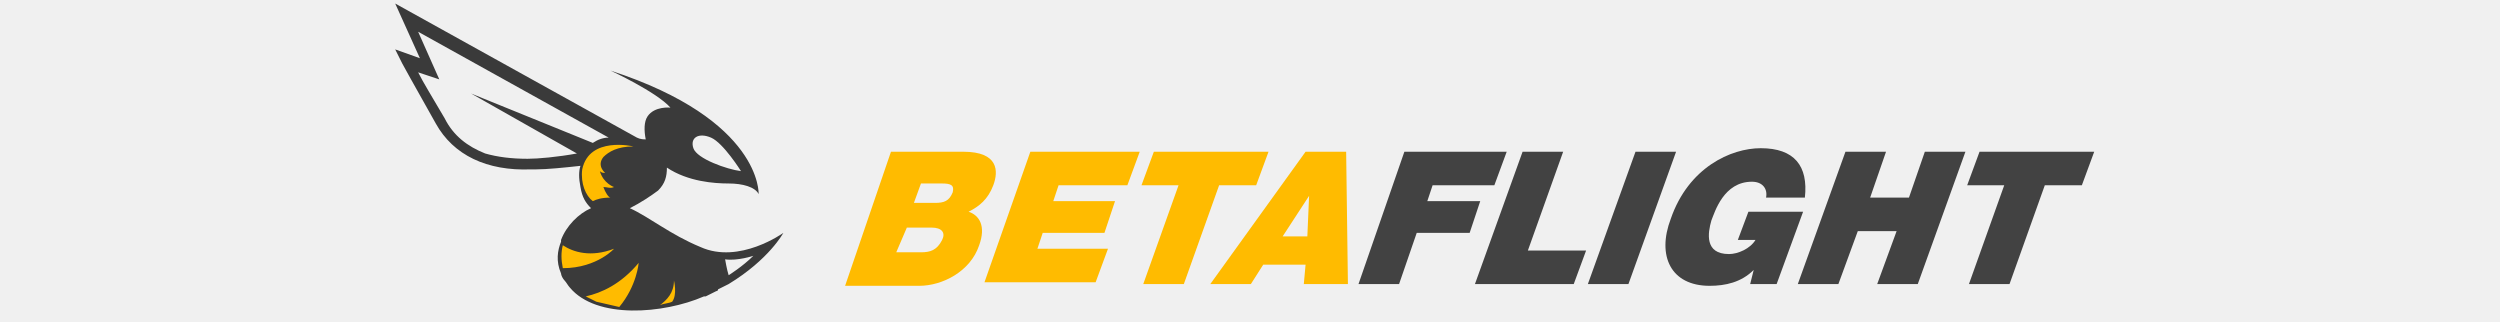
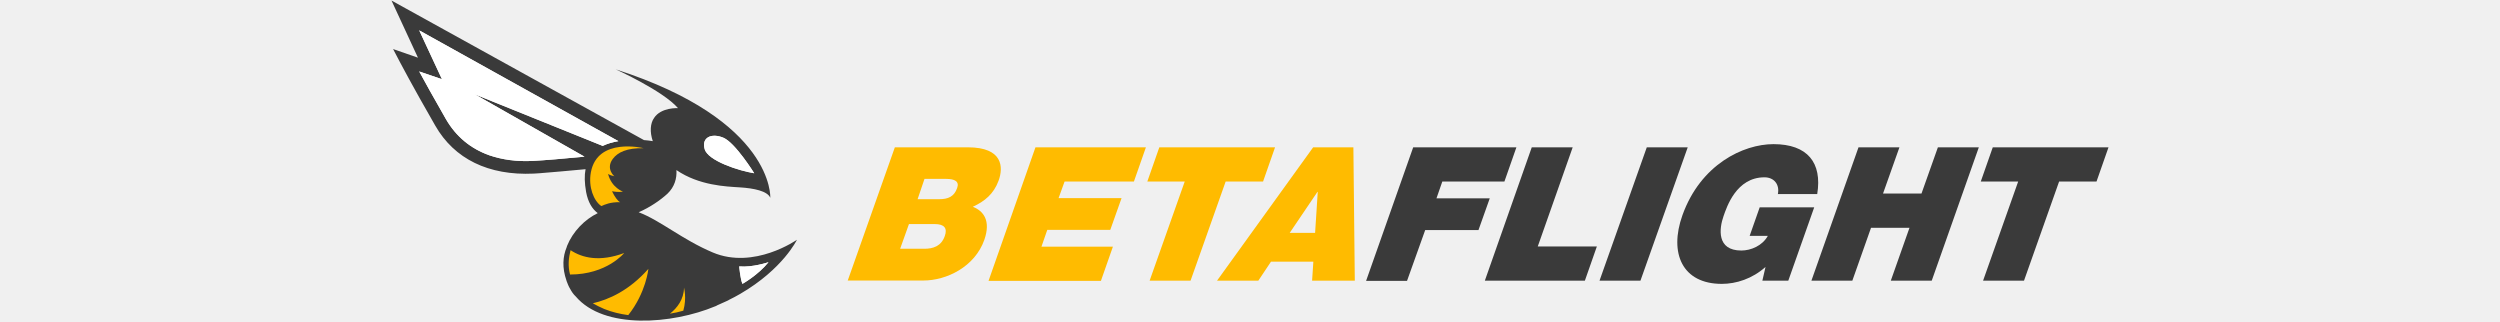
- <svg xmlns="http://www.w3.org/2000/svg" version="1.1" id="Ebene_1" x="0px" y="0px" viewBox="-70 61.5 141.7 18.2" style="enable-background:new -70 61.5 141.7 18.2;" xml:space="preserve">
-   <style type="text/css">
- 	.st0{fill:#FFBB00;}
- 	.st1{fill:#424242;}
- 	.st2{fill:#3A3A3A;}
- </style>
+ <svg xmlns="http://www.w3.org/2000/svg" version="1.2" baseProfile="tiny" id="Ebene_1" x="0px" y="0px" viewBox="0 0 141.7 18.2" xml:space="preserve">
  <g>
-     <g>
-       <path class="st0" d="M-19.5,70.1h4.1c2,0,2,1.1,1.7,1.9s-0.8,1.2-1.4,1.5c0.6,0.2,1,0.8,0.6,1.9c-0.5,1.5-2.1,2.3-3.4,2.3h-4.2    L-19.5,70.1z M-19.2,75.8h1.4c0.5,0,0.9-0.1,1.2-0.7c0.2-0.4,0-0.7-0.6-0.7h-1.4L-19.2,75.8z M-18.2,73h1.2c0.5,0,0.8-0.1,1-0.6    c0.1-0.4-0.1-0.5-0.6-0.5h-1.2L-18.2,73z" />
-       <path class="st0" d="M-11.6,70.1h6.2L-6.1,72H-10l-0.3,0.9h3.5l-0.6,1.8h-3.5l-0.3,0.9h4l-0.7,1.9h-6.3L-11.6,70.1z" />
-       <path class="st0" d="M-3.2,72h-2.1l0.7-1.9h6.5L1.2,72h-2.1l-2,5.6h-2.3L-3.2,72z" />
-       <path class="st0" d="M4,70.1h2.3l0.1,7.5H3.9L4,76.5H1.6l-0.7,1.1h-2.3L4,70.1z M4.1,74.9l0.1-2.3l0,0l-1.5,2.3H4.1z" />
-       <path class="st1" d="M9.6,70.1h5.8L14.7,72h-3.5l-0.3,0.9h3l-0.6,1.8h-3l-1,2.9H7L9.6,70.1z" />
-       <path class="st1" d="M16.3,70.1h2.3l-2,5.6h3.3l-0.7,1.9h-5.6L16.3,70.1z" />
-       <path class="st1" d="M22.7,70.1H25l-2.7,7.5H20L22.7,70.1z" />
-       <path class="st1" d="M29.4,76.8c-0.7,0.7-1.6,0.9-2.5,0.9c-2.2,0-3-1.7-2.2-3.8c1-2.9,3.4-4,5.1-4c1.9,0,2.7,1,2.5,2.8h-2.2    c0.1-0.5-0.2-0.9-0.8-0.9c-1.6,0-2.1,1.7-2.3,2.2c-0.2,0.7-0.4,1.9,1,1.9c0.5,0,1.2-0.3,1.5-0.8h-1l0.6-1.6h3.1l-1.5,4.1h-1.5    L29.4,76.8z" />
-       <path class="st1" d="M34.6,70.1h2.3L36,72.7h2.2l0.9-2.6h2.3l-2.7,7.5h-2.3l1.1-3h-2.2l-1.1,3h-2.3L34.6,70.1z" />
-       <path class="st1" d="M43.6,72h-2.1l0.7-1.9h6.5L48,72h-2.1l-2,5.6h-2.3L43.6,72z" />
-     </g>
-     <g>
-       <path class="st0" d="M-36.4,73.5c0,0-2.5,1.2-1.7,3.5c0.9,2.6,5.3,2.3,7.9,1.2c2.2-0.9,0.4-1.6,0.4-1.6l-2.3-1.3l-3.4-2.1    L-36.4,73.5z" />
-       <path class="st2" d="M-30.3,75.5c-1.7-0.7-2.9-1.7-4-2.2c0.6-0.3,1.2-0.7,1.6-1c0.4-0.4,0.5-0.8,0.5-1.3c1.2,0.8,2.7,0.9,3.5,0.9    c0.8,0,1.5,0.2,1.7,0.6c0,0,0.2-4.2-8.4-7c0,0,2.6,1.2,3.4,2.1c0,0-0.9-0.1-1.3,0.5c-0.2,0.3-0.2,0.8-0.1,1.3    c-0.1,0-0.3,0-0.5-0.1l-13.7-7.6l1.4,3.1l-1.4-0.5l0.4,0.8c0,0,0.6,1.1,1.9,3.4c1,1.8,2.9,2.7,5.4,2.6c0.1,0,0.2,0,0.3,0    c0.6,0,1.6-0.1,2.5-0.2c-0.1,0.3-0.1,0.7,0,1.2c0.1,0.6,0.3,0.9,0.6,1.2c-0.7,0.3-1.4,1-1.7,1.8c0,0,0,0,0,0c0,0,0,0,0,0.1    c0,0,0,0,0,0c-0.2,0.5-0.3,1.1,0,1.8c0,0,0,0,0,0c0,0.1,0.1,0.3,0.2,0.4c0.1,0.1,0.2,0.3,0.3,0.4c1.5,1.8,5.3,1.5,7.6,0.5    c0,0,0.1,0,0.1,0c0.2-0.1,0.4-0.2,0.6-0.3c0,0,0.1,0,0.1-0.1c0.2-0.1,0.4-0.2,0.6-0.3c2.3-1.4,3.1-2.9,3.1-2.9    S-28.1,76.5-30.3,75.5z M-29.7,69.3c0.7,0.3,1.7,1.9,1.7,1.9c-0.8-0.1-2.5-0.7-2.7-1.3S-30.4,69-29.7,69.3z M-40.1,70.5    c-0.9,0-1.7-0.1-2.4-0.3c-1-0.4-1.8-1-2.3-2c-0.7-1.2-1.2-2-1.5-2.6l1.2,0.4l-1.2-2.7l10.8,6c-0.3,0-0.6,0.1-0.9,0.3l-6.9-2.8    l6,3.4C-38.4,70.4-39.5,70.5-40.1,70.5z M-38.1,76.7c-0.1-0.5-0.1-0.9,0-1.3c0.6,0.4,1.6,0.7,2.9,0.2    C-35.1,75.5-36.1,76.7-38.1,76.7z M-34.9,78.9c-0.4-0.1-0.9-0.2-1.3-0.3c-0.2-0.1-0.4-0.2-0.6-0.3c0.9-0.2,2-0.7,3-1.9    C-33.8,76.4-33.9,77.7-34.9,78.9z M-31.9,78.6c-0.2,0.1-0.5,0.1-0.7,0.2c0.4-0.3,0.8-0.7,0.8-1.4C-31.8,77.4-31.6,78.2-31.9,78.6z     M-28.7,77.1c-0.1-0.3-0.2-0.9-0.2-0.9c0.7,0.1,1.6-0.2,1.6-0.2C-27.9,76.6-28.7,77.1-28.7,77.1z" />
-       <path class="st0" d="M-34.1,69.8c0,0-2.5-0.6-2.9,1.3c-0.1,0.8,0.2,1.5,0.6,1.8c0.2-0.1,0.5-0.2,1-0.2c-0.1,0-0.3-0.3-0.4-0.6    c0.2,0,0.4,0.1,0.6,0c0,0-0.6-0.2-0.8-0.9c0,0,0,0,0,0c0.1,0.1,0.2,0.1,0.3,0.1c0,0-0.5-0.4-0.1-0.9C-35.5,70.1-35,69.8-34.1,69.8    z" />
-     </g>
+     <path fill="#FFBB00" d="M50.72,8.35h4.14c1.99,0,2.02,1.13,1.74,1.89s-0.79,1.17-1.46,1.48c0.59,0.23,1.04,0.77,0.65,1.88   c-0.54,1.52-2.13,2.3-3.46,2.3h-4.28L50.72,8.35z M51.02,14.1h1.37c0.49,0,0.96-0.14,1.16-0.72c0.16-0.44-0.02-0.68-0.57-0.68   h-1.46L51.02,14.1z M52.01,11.29h1.23c0.49,0,0.84-0.14,1.01-0.63c0.14-0.38-0.14-0.52-0.62-0.52h-1.23L52.01,11.29z" />
+     <path fill="#FFBB00" d="M58.69,8.35h6.26l-0.68,1.94h-3.93L60,11.23h3.57l-0.64,1.8h-3.57l-0.33,0.95h4.05l-0.68,1.94h-6.37   L58.69,8.35z" />
+     <path fill="#FFBB00" d="M67.15,10.29h-2.12l0.68-1.94h6.56l-0.68,1.94h-2.12l-1.99,5.62h-2.32L67.15,10.29z" />
+     <path fill="#FFBB00" d="M74.43,8.35h2.28l0.08,7.56h-2.42l0.07-1.08h-2.4l-0.72,1.08h-2.34L74.43,8.35z M74.54,13.2l0.15-2.32   h-0.02L73.1,13.2H74.54z" />
+     <path fill="#3A3A3A" d="M80.1,8.35h5.85l-0.68,1.94h-3.52l-0.33,0.95h3.02l-0.64,1.8h-3.02l-1.03,2.88h-2.32L80.1,8.35z" />
+     <path fill="#3A3A3A" d="M86.82,8.35h2.32l-1.98,5.62h3.35l-0.68,1.94h-5.67L86.82,8.35z" />
+     <path fill="#3A3A3A" d="M93.34,8.35h2.32l-2.68,7.56h-2.32L93.34,8.35z" />
+     <path fill="#3A3A3A" d="M100.07,15.13c-0.75,0.67-1.66,0.96-2.48,0.96c-2.23,0-3-1.73-2.23-3.89c1.03-2.88,3.45-4.03,5.16-4.03   c1.93,0,2.77,1.05,2.48,2.83h-2.23c0.11-0.55-0.22-0.95-0.76-0.95c-1.6,0-2.14,1.69-2.32,2.2c-0.25,0.71-0.4,1.95,1.01,1.95   c0.54,0,1.19-0.27,1.5-0.83h-1.03l0.57-1.62h3.09l-1.47,4.16h-1.47L100.07,15.13z" />
+     <path fill="#3A3A3A" d="M105.34,8.35h2.32l-0.93,2.62h2.18l0.93-2.62h2.32l-2.67,7.56h-2.32l1.06-3h-2.18l-1.06,3h-2.32   L105.34,8.35z" />
+     <path fill="#3A3A3A" d="M114.39,10.29h-2.12l0.68-1.94h6.56l-0.68,1.94h-2.12l-1.99,5.62h-2.32L114.39,10.29z" />
+   </g>
+   <g>
+     <path fill="#FFBB00" d="M33.99,12.12c0,0-2.7,1.32-1.82,3.78c1.01,2.86,5.72,2.52,8.48,1.34c2.35-0.99,0.39-1.78,0.39-1.78   l-2.43-1.37l-3.7-2.29L33.99,12.12z" />
+     <path fill="#3A3A3A" d="M40.4,14.31c-1.73-0.73-2.96-1.81-4.2-2.28c0.65-0.28,1.25-0.7,1.63-1.05c0.41-0.39,0.54-0.88,0.51-1.34   c1.29,0.88,2.81,0.93,3.59,0.98c0.81,0.05,1.57,0.21,1.73,0.59c0,0,0.25-4.38-8.76-7.28c0,0,2.69,1.22,3.53,2.2   c0,0-0.96-0.06-1.36,0.56C36.86,6.99,36.82,7.47,37,8c-0.15-0.02-0.32-0.05-0.5-0.06L22.19,0.03l1.5,3.24l-1.41-0.49l0.42,0.8   c0.01,0.01,0.59,1.14,1.97,3.54c1.08,1.89,3.02,2.84,5.58,2.72c0.09,0,0.21-0.01,0.32-0.02c0.65-0.05,1.65-0.14,2.62-0.23   c-0.07,0.35-0.06,0.77,0.03,1.29c0.11,0.59,0.35,0.97,0.66,1.2c-0.74,0.36-1.41,1.04-1.74,1.86l0,0c-0.01,0.02-0.02,0.05-0.02,0.07   l0,0c-0.22,0.52-0.27,1.16-0.01,1.9v0.01c0.06,0.15,0.11,0.3,0.21,0.46c0.08,0.15,0.18,0.3,0.31,0.42c1.6,1.89,5.47,1.58,7.91,0.56   c0.03-0.01,0.07-0.02,0.1-0.05c0.19-0.08,0.39-0.17,0.58-0.26c0.03-0.02,0.08-0.03,0.11-0.06c0.21-0.1,0.41-0.21,0.62-0.33   c2.43-1.41,3.22-3.07,3.22-3.07S42.74,15.3,40.4,14.31z M41.01,7.81c0.68,0.3,1.74,2.01,1.74,2.01c-0.88-0.14-2.63-0.71-2.81-1.37   C39.75,7.79,40.33,7.52,41.01,7.81z M30.21,9.12c-0.92,0.05-1.75-0.07-2.48-0.32c-1.06-0.38-1.88-1.06-2.45-2.04   c-0.71-1.23-1.2-2.13-1.52-2.71l1.29,0.44l-1.29-2.77L35.05,8c-0.31,0.05-0.62,0.14-0.89,0.27l-7.24-2.92l6.21,3.53   C32.01,8.99,30.8,9.09,30.21,9.12z M32.31,15.56c-0.13-0.48-0.08-0.96,0.03-1.38c0.66,0.44,1.65,0.68,3.04,0.16   C35.38,14.34,34.4,15.56,32.31,15.56z M35.61,17.86c-0.46-0.06-0.92-0.17-1.37-0.35c-0.24-0.1-0.44-0.21-0.64-0.32   c0.9-0.21,2.05-0.71,3.15-1.95C36.75,15.24,36.62,16.59,35.61,17.86z M38.73,17.61c-0.24,0.07-0.5,0.13-0.76,0.17   c0.41-0.32,0.79-0.81,0.8-1.48C38.76,16.3,38.94,16.87,38.73,17.61z M42.08,16.09c-0.13-0.33-0.18-0.99-0.18-0.99   c0.75,0.07,1.66-0.24,1.66-0.24C42.96,15.6,42.08,16.09,42.08,16.09z" />
+     <path fill="#FFBB00" d="M36.48,8.4c0,0-2.62-0.65-2.99,1.37c-0.15,0.83,0.16,1.61,0.59,1.91c0.22-0.09,0.5-0.23,1.07-0.22   c-0.13-0.06-0.31-0.3-0.46-0.62c0.17,0.03,0.38,0.06,0.62,0.02c0,0-0.63-0.21-0.84-0.98c0-0.01,0-0.01,0-0.02   c0.09,0.06,0.21,0.1,0.35,0.13c0,0-0.5-0.42-0.09-0.98C35.01,8.63,35.54,8.38,36.48,8.4z" />
+     <path fill="#FFFFFF" d="M30.21,9.12c-0.92,0.05-1.75-0.07-2.48-0.32c-1.06-0.38-1.88-1.06-2.45-2.04c-0.71-1.23-1.2-2.13-1.52-2.71   l1.29,0.44l-1.29-2.77L35.05,8c-0.31,0.05-0.62,0.14-0.89,0.27l-7.24-2.92l6.21,3.53C32.01,8.99,30.8,9.09,30.21,9.12z" />
+     <path fill="#FFFFFF" d="M41.01,7.81c0.68,0.3,1.74,2.01,1.74,2.01c-0.88-0.14-2.63-0.71-2.81-1.37   C39.75,7.79,40.33,7.52,41.01,7.81z" />
+     <path fill="#FFFFFF" d="M42.08,16.09c-0.13-0.33-0.18-0.99-0.18-0.99c0.75,0.07,1.66-0.24,1.66-0.24   C42.96,15.6,42.08,16.09,42.08,16.09z" />
  </g>
</svg>
